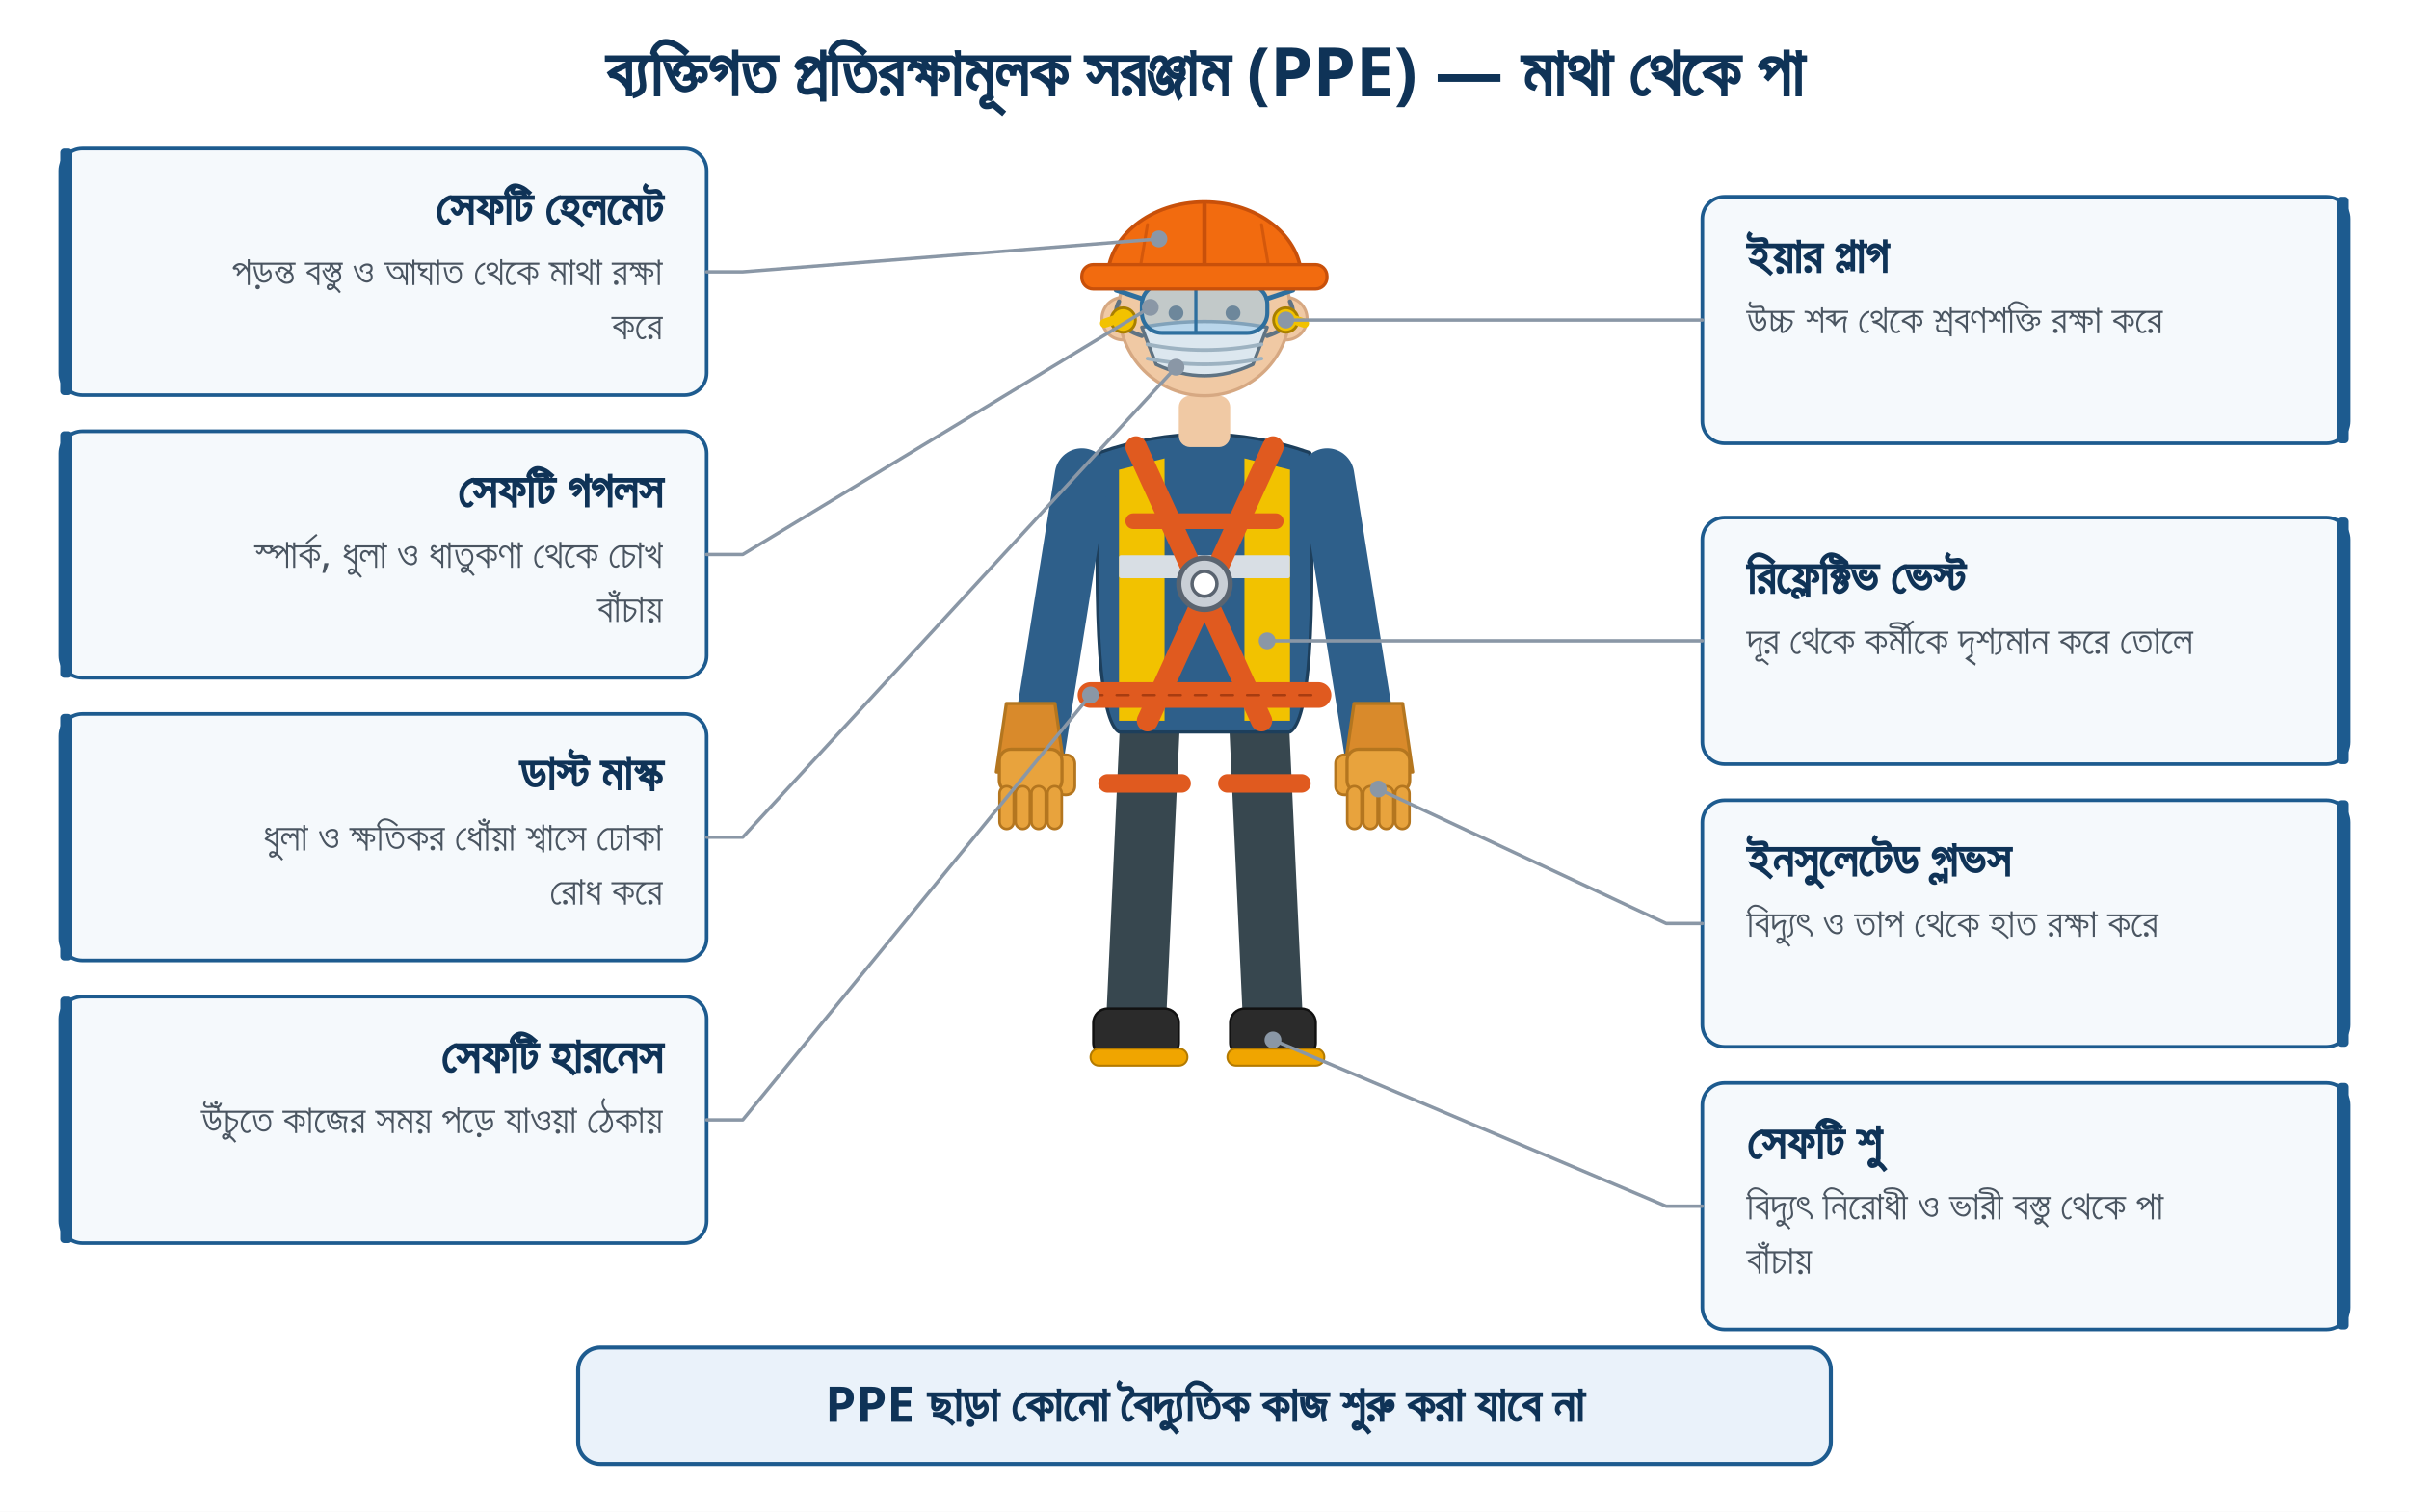
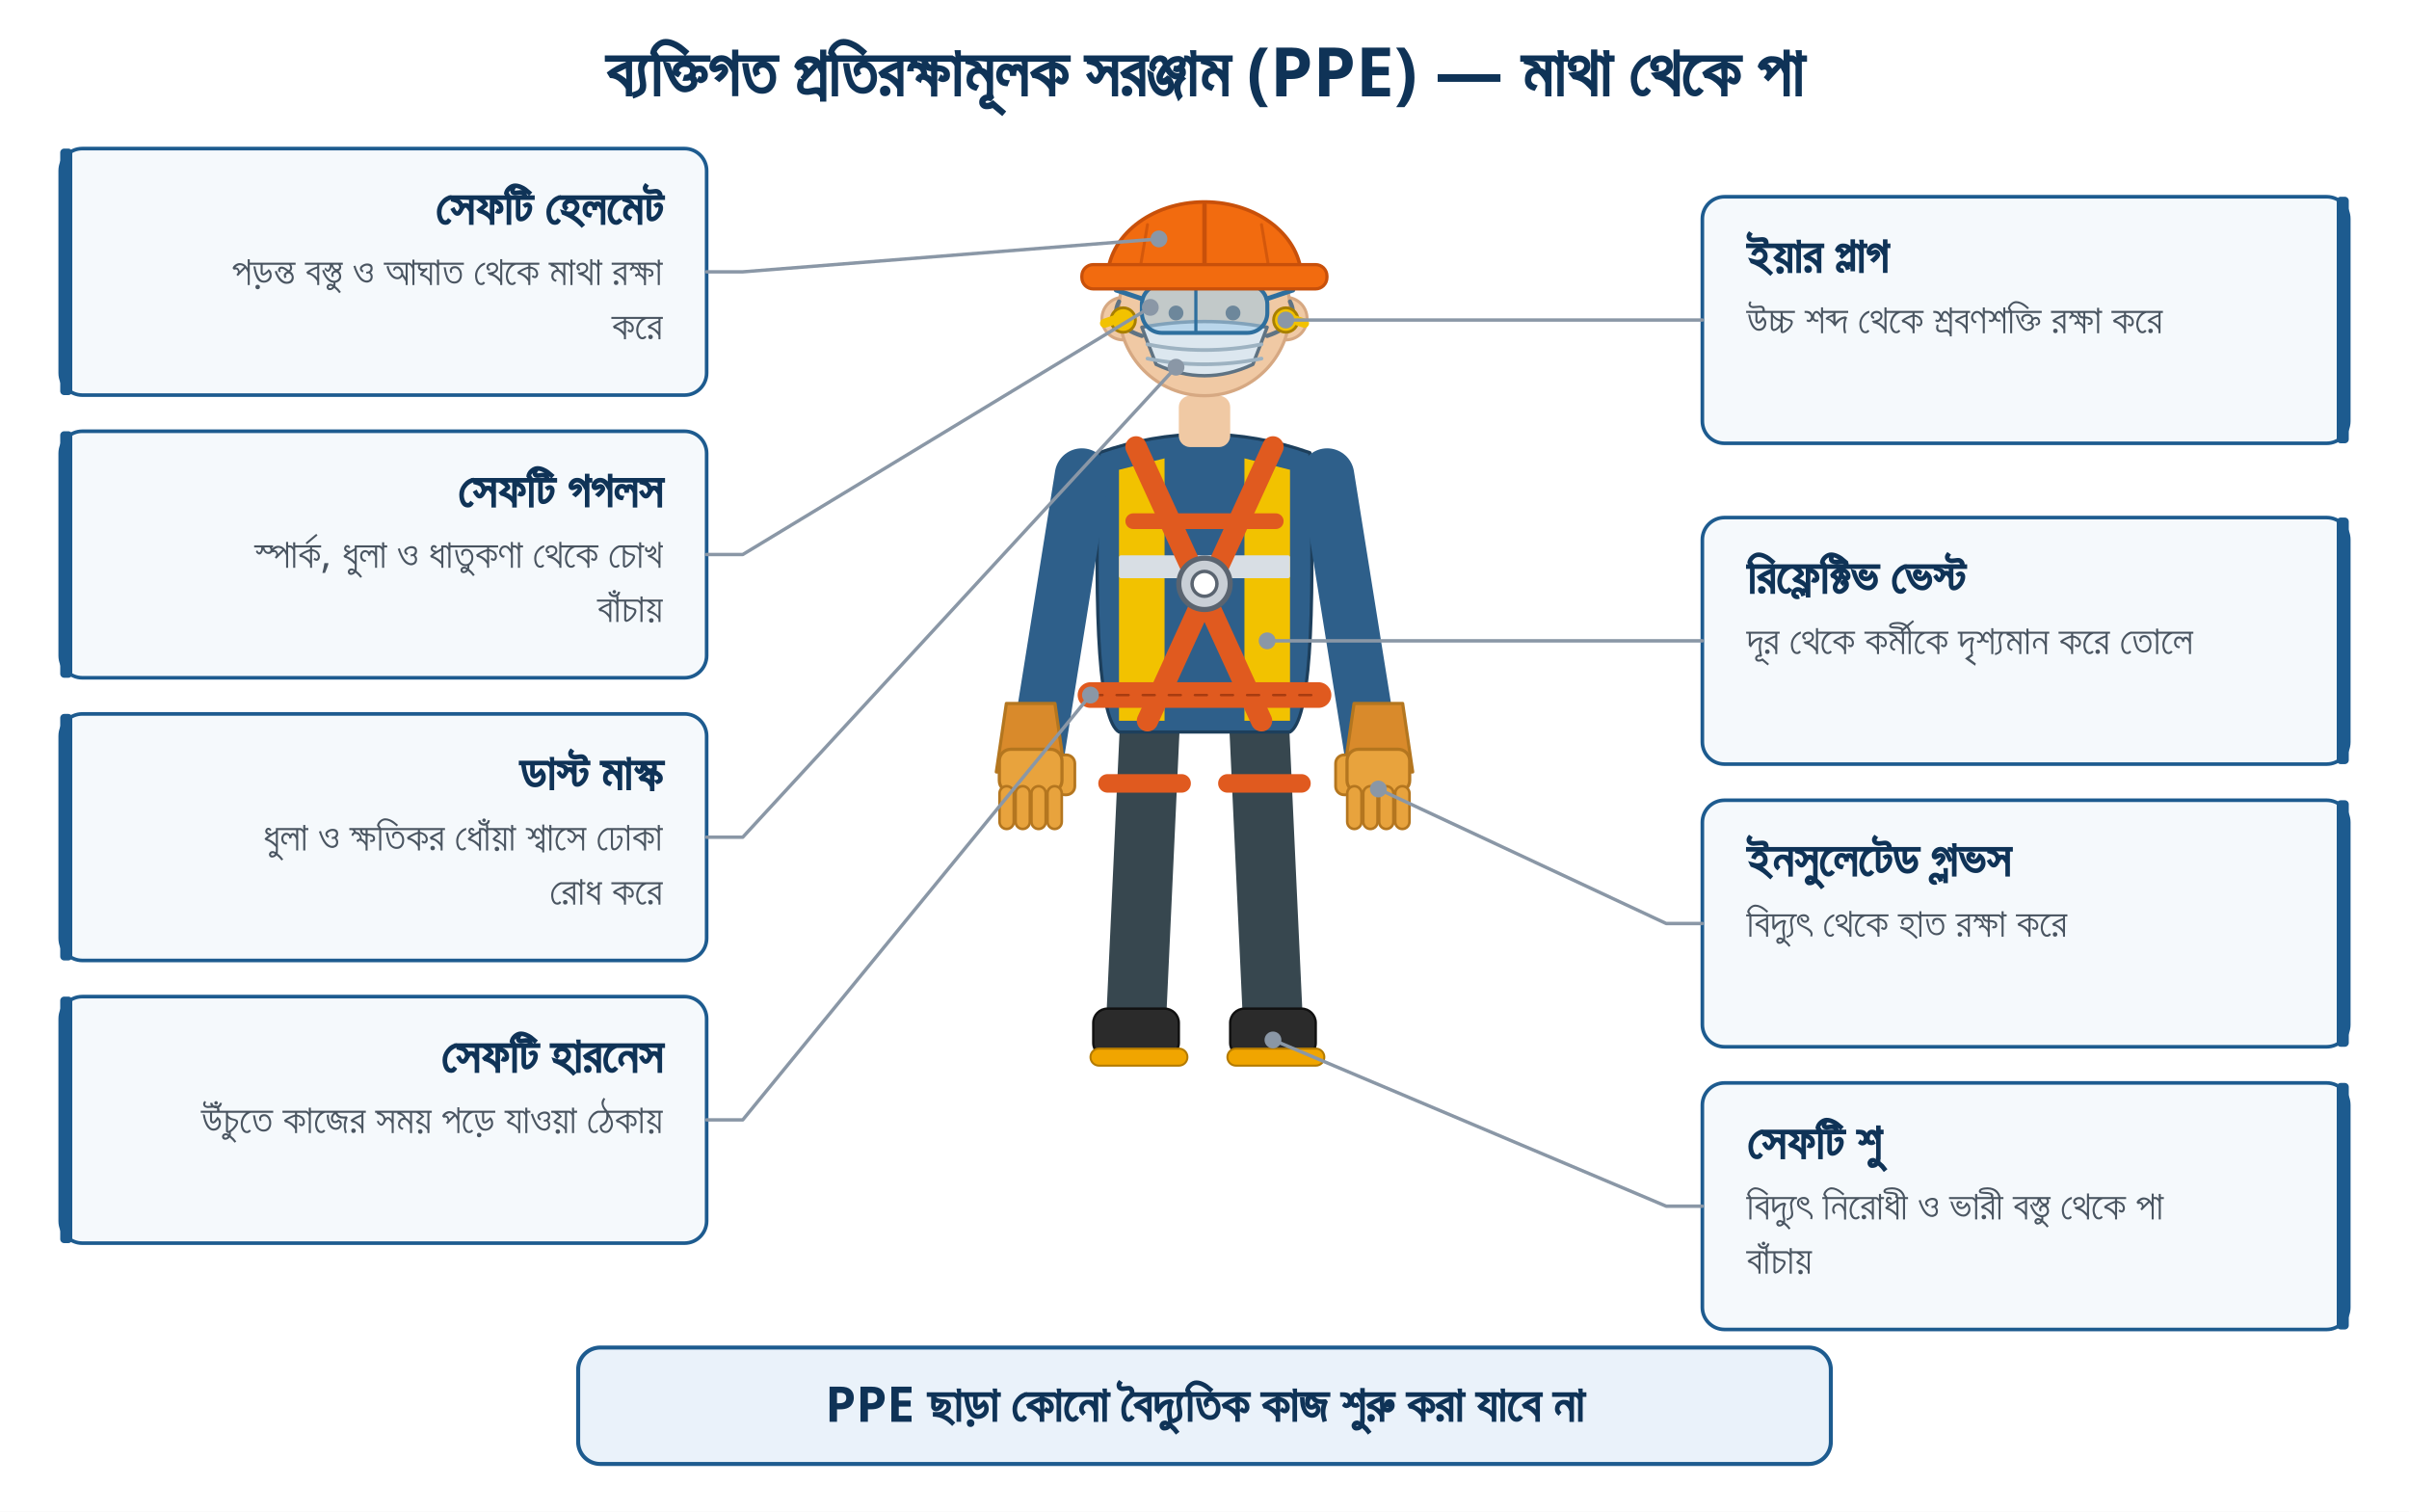
<svg xmlns="http://www.w3.org/2000/svg" width="1200" height="753" viewBox="0 0 1200 753">
  <rect width="1200" height="753" fill="#FFFFFF" />
  <text x="600.0" y="48.0" font-family="Kalpurush" font-size="34" font-weight="700" fill="#0F3357" text-anchor="middle">ব্যক্তিগত প্রতিরক্ষামূলক সরঞ্জাম (PPE) — মাথা থেকে পা</text>
  <path d="M 573.0 356.1 L 565.9 509.5" fill="none" stroke="#37474F" stroke-width="29.82" stroke-linecap="round" stroke-linejoin="round" />
  <path d="M 627.0 356.1 L 634.1 509.5" fill="none" stroke="#37474F" stroke-width="29.82" stroke-linecap="round" stroke-linejoin="round" />
  <rect x="544.6" y="502.4" width="42.6" height="24.1" rx="7.1" fill="#2B2B2B" stroke="#111" stroke-width="1.2" />
  <rect x="543.2" y="522.3" width="48.3" height="8.5" rx="4.26" fill="#F0A500" stroke="#B37A00" stroke-width="1" />
  <rect x="612.8" y="502.4" width="42.6" height="24.1" rx="7.1" fill="#2B2B2B" stroke="#111" stroke-width="1.2" />
  <rect x="611.4" y="522.3" width="48.3" height="8.5" rx="4.26" fill="#F0A500" stroke="#B37A00" stroke-width="1" />
  <path d="M 547.5 225.5 Q 543.2 356.1 557.4 364.6 L 642.6 364.6 Q 656.8 356.1 652.5 225.5 Q 600.0 207.0 547.5 225.5 Z" fill="#2E5F8A" stroke="#1D3F5C" stroke-width="1.6" stroke-linecap="round" stroke-linejoin="round" />
  <path d="M 538.9 236.8 L 516.2 378.8" fill="none" stroke="#2E5F8A" stroke-width="26.98" stroke-linecap="round" stroke-linejoin="round" />
  <path d="M 661.1 236.8 L 683.8 378.8" fill="none" stroke="#2E5F8A" stroke-width="26.98" stroke-linecap="round" stroke-linejoin="round" />
  <path d="M 496.3 384.5 L 501.3 350.4 L 525.5 350.4 L 530.4 384.5 Z" fill="#D98A2B" stroke="#B4761F" stroke-width="1.6" stroke-linecap="round" stroke-linejoin="round" />
  <rect x="526.2" y="376.0" width="9.2" height="19.9" rx="4.26" fill="#E8A33D" stroke="#B4761F" stroke-width="1.4" />
  <rect x="497.8" y="373.2" width="31.2" height="21.3" rx="5.68" fill="#E8A33D" stroke="#B4761F" stroke-width="1.6" />
  <rect x="497.9" y="391.6" width="7.1" height="21.3" rx="3.55" fill="#E8A33D" stroke="#B4761F" stroke-width="1.3" />
  <rect x="505.9" y="391.6" width="7.1" height="21.3" rx="3.55" fill="#E8A33D" stroke="#B4761F" stroke-width="1.3" />
  <rect x="513.8" y="391.6" width="7.1" height="21.3" rx="3.55" fill="#E8A33D" stroke="#B4761F" stroke-width="1.3" />
  <rect x="521.8" y="391.6" width="7.1" height="21.3" rx="3.55" fill="#E8A33D" stroke="#B4761F" stroke-width="1.3" />
  <path d="M 669.6 384.5 L 674.5 350.4 L 698.7 350.4 L 703.7 384.5 Z" fill="#D98A2B" stroke="#B4761F" stroke-width="1.6" stroke-linecap="round" stroke-linejoin="round" />
  <rect x="665.3" y="376.0" width="9.2" height="19.9" rx="4.26" fill="#E8A33D" stroke="#B4761F" stroke-width="1.4" />
  <rect x="671.0" y="373.2" width="31.2" height="21.3" rx="5.68" fill="#E8A33D" stroke="#B4761F" stroke-width="1.6" />
  <rect x="671.1" y="391.6" width="7.1" height="21.3" rx="3.55" fill="#E8A33D" stroke="#B4761F" stroke-width="1.3" />
  <rect x="679.1" y="391.6" width="7.1" height="21.3" rx="3.55" fill="#E8A33D" stroke="#B4761F" stroke-width="1.3" />
  <rect x="687.0" y="391.6" width="7.1" height="21.3" rx="3.55" fill="#E8A33D" stroke="#B4761F" stroke-width="1.3" />
  <rect x="695.0" y="391.6" width="7.1" height="21.3" rx="3.55" fill="#E8A33D" stroke="#B4761F" stroke-width="1.3" />
  <path d="M 557.4 234.0 L 557.4 359.0 L 580.1 359.0 L 580.1 228.3 Z" fill="#F2C200" stroke="none" stroke-width="0" stroke-linecap="round" stroke-linejoin="round" />
  <path d="M 642.6 234.0 L 642.6 359.0 L 619.9 359.0 L 619.9 228.3 Z" fill="#F2C200" stroke="none" stroke-width="0" stroke-linecap="round" stroke-linejoin="round" />
  <rect x="557.4" y="276.6" width="85.2" height="11.4" rx="1" fill="#D8DEE4" stroke="none" stroke-width="0" />
  <path d="M 565.9 222.6 L 628.4 359.0" fill="none" stroke="#E05A1F" stroke-width="10.65" stroke-linecap="round" stroke-linejoin="round" />
  <path d="M 634.1 222.6 L 571.6 359.0" fill="none" stroke="#E05A1F" stroke-width="10.65" stroke-linecap="round" stroke-linejoin="round" />
  <path d="M 564.5 259.6 L 635.5 259.6" fill="none" stroke="#E05A1F" stroke-width="7.81" stroke-linecap="round" stroke-linejoin="round" />
  <path d="M 543.2 346.2 L 656.8 346.2" fill="none" stroke="#E05A1F" stroke-width="12.78" stroke-linecap="round" stroke-linejoin="round" />
  <circle cx="600.0" cy="290.8" r="12.8" fill="#C9CFD6" stroke="#5A6470" stroke-width="2.556" />
  <circle cx="600.0" cy="290.8" r="6.2" fill="#FFFFFF" stroke="#5A6470" stroke-width="1.704" />
  <path d="M 551.7 390.2 L 588.6 390.2" fill="none" stroke="#E05A1F" stroke-width="9.23" stroke-linecap="round" stroke-linejoin="round" />
  <path d="M 611.4 390.2 L 648.3 390.2" fill="none" stroke="#E05A1F" stroke-width="9.23" stroke-linecap="round" stroke-linejoin="round" />
  <path d="M 543.2 346.2 L 656.8 346.2" fill="none" stroke="#A83C10" stroke-width="1.2" stroke-linecap="round" stroke-linejoin="round" stroke-dasharray="6 7" />
  <rect x="587.2" y="197.1" width="25.6" height="25.6" rx="5.68" fill="#F0C9A4" stroke="none" stroke-width="0" />
  <circle cx="559.5" cy="158.7" r="10.6" fill="#F0C9A4" stroke="#D6A882" stroke-width="1.5" />
  <circle cx="640.5" cy="158.7" r="10.6" fill="#F0C9A4" stroke="#D6A882" stroke-width="1.5" />
  <circle cx="600.0" cy="154.5" r="42.6" fill="#F0C9A4" stroke="#D6A882" stroke-width="1.6" />
  <circle cx="585.8" cy="155.9" r="3.7" fill="#33383D" stroke="none" stroke-width="2" />
  <circle cx="614.2" cy="155.9" r="3.7" fill="#33383D" stroke="none" stroke-width="2" />
  <path d="M 588.6 174.4 Q 600.0 181.5 611.4 174.4" fill="none" stroke="#9C6B4A" stroke-width="2.556" stroke-linecap="round" stroke-linejoin="round" />
  <path d="M 568.8 163.0 Q 600.0 157.3 631.2 163.0 L 624.1 181.5 Q 600.0 192.8 575.9 181.5 Z" fill="#DCE7EF" stroke="#5F7383" stroke-width="1.7" stroke-linecap="round" stroke-linejoin="round" />
  <path d="M 571.6 171.5 Q 600.0 177.2 628.4 171.5" fill="none" stroke="#9DB2C1" stroke-width="1.846" stroke-linecap="round" stroke-linejoin="round" />
  <path d="M 571.6 178.6 Q 600.0 184.3 628.4 178.6" fill="none" stroke="#9DB2C1" stroke-width="1.846" stroke-linecap="round" stroke-linejoin="round" />
  <path d="M 568.8 167.3 Q 551.7 161.6 557.4 150.2" fill="none" stroke="#5F7383" stroke-width="2.13" stroke-linecap="round" stroke-linejoin="round" />
  <path d="M 631.2 167.3 Q 648.3 161.6 642.6 150.2" fill="none" stroke="#5F7383" stroke-width="2.13" stroke-linecap="round" stroke-linejoin="round" />
  <rect x="568.8" y="141.7" width="62.5" height="24.1" rx="9.94" fill="#9CC8E8" stroke="none" stroke-width="0" opacity="0.55" />
  <rect x="568.8" y="141.7" width="62.5" height="24.1" rx="9.94" fill="none" stroke="#2E6F9E" stroke-width="2" />
  <line x1="595.7" y1="141.7" x2="595.7" y2="165.8" stroke="#2E6F9E" stroke-width="1.6" stroke-linecap="round" />
  <line x1="568.8" y1="148.8" x2="556.0" y2="144.5" stroke="#2E6F9E" stroke-width="2.4" stroke-linecap="round" />
  <line x1="631.2" y1="148.8" x2="644.0" y2="144.5" stroke="#2E6F9E" stroke-width="2.4" stroke-linecap="round" />
  <circle cx="559.5" cy="159.4" r="6.1" fill="#F2C200" stroke="#A87F00" stroke-width="1.4" />
  <line x1="555.0" y1="159.4" x2="550.2" y2="161.0" stroke="#F2C200" stroke-width="4.544" stroke-linecap="round" />
  <circle cx="640.5" cy="159.4" r="6.1" fill="#F2C200" stroke="#A87F00" stroke-width="1.4" />
  <line x1="645.0" y1="159.4" x2="649.8" y2="161.0" stroke="#F2C200" stroke-width="4.544" stroke-linecap="round" />
  <path d="M 551.7 138.9 A 48.3 38.3 0 0 1 648.3 138.9 Z" fill="#F26B0F" stroke="#C8500A" stroke-width="1.8" stroke-linecap="round" stroke-linejoin="round" />
  <path d="M 600.0 101.9 L 600.0 137.4" fill="none" stroke="#C8500A" stroke-width="2.2" stroke-linecap="round" stroke-linejoin="round" />
  <path d="M 571.6 111.9 L 567.3 137.4" fill="none" stroke="#C8500A" stroke-width="1.5" stroke-linecap="round" stroke-linejoin="round" opacity="0.7" />
  <path d="M 628.4 111.9 L 632.7 137.4" fill="none" stroke="#C8500A" stroke-width="1.5" stroke-linecap="round" stroke-linejoin="round" opacity="0.7" />
  <rect x="538.9" y="131.8" width="122.1" height="12.1" rx="5.68" fill="#F26B0F" stroke="#C8500A" stroke-width="1.6" />
  <rect x="30.0" y="74.0" width="322.0" height="122.8" rx="11" fill="#F5F9FC" stroke="#1D5B8F" stroke-width="1.8" />
  <rect x="30.0" y="74.0" width="6.0" height="122.8" rx="2" fill="#1D5B8F" stroke="none" stroke-width="0" />
  <text x="330.0" y="112.0" font-family="Kalpurush" font-size="24.5" font-weight="700" fill="#0F3357" text-anchor="end">সেফটি হেলমেট</text>
  <text x="330.0" y="142.0" font-family="Kalpurush" font-size="20" font-weight="400" fill="#4A5561" text-anchor="end">পড়ন্ত বস্তু ও আঘাত থেকে মাথা রক্ষা</text>
  <text x="330.0" y="169.0" font-family="Kalpurush" font-size="20" font-weight="400" fill="#4A5561" text-anchor="end">করে</text>
  <path d="M 577.3 119.0 L 370.0 135.4 L 352.0 135.4" fill="none" stroke="#8A97A6" stroke-width="1.7" stroke-linecap="round" stroke-linejoin="round" />
  <circle cx="577.3" cy="119.0" r="4.2" fill="#8A97A6" stroke="none" stroke-width="2" />
  <rect x="30.0" y="214.8" width="322.0" height="122.8" rx="11" fill="#F5F9FC" stroke="#1D5B8F" stroke-width="1.8" />
  <rect x="30.0" y="214.8" width="6.0" height="122.8" rx="2" fill="#1D5B8F" stroke="none" stroke-width="0" />
  <text x="330.0" y="252.8" font-family="Kalpurush" font-size="24.5" font-weight="700" fill="#0F3357" text-anchor="end">সেফটি গগলস</text>
  <text x="330.0" y="282.8" font-family="Kalpurush" font-size="20" font-weight="400" fill="#4A5561" text-anchor="end">স্পার্ক, ধুলা ও ধাতুকণা থেকে চোখ</text>
  <text x="330.0" y="309.8" font-family="Kalpurush" font-size="20" font-weight="400" fill="#4A5561" text-anchor="end">বাঁচায়</text>
  <path d="M 573.0 153.1 L 370.0 276.2 L 352.0 276.2" fill="none" stroke="#8A97A6" stroke-width="1.7" stroke-linecap="round" stroke-linejoin="round" />
  <circle cx="573.0" cy="153.1" r="4.2" fill="#8A97A6" stroke="none" stroke-width="2" />
  <rect x="30.0" y="355.6" width="322.0" height="122.8" rx="11" fill="#F5F9FC" stroke="#1D5B8F" stroke-width="1.8" />
  <rect x="30.0" y="355.6" width="6.0" height="122.8" rx="2" fill="#1D5B8F" stroke="none" stroke-width="0" />
  <text x="330.0" y="393.6" font-family="Kalpurush" font-size="24.5" font-weight="700" fill="#0F3357" text-anchor="end">ডাস্ট মাস্ক</text>
  <text x="330.0" y="423.6" font-family="Kalpurush" font-size="20" font-weight="400" fill="#4A5561" text-anchor="end">ধুলা ও ক্ষতিকর ধোঁয়া শ্বাসে ঢোকা</text>
  <text x="330.0" y="450.6" font-family="Kalpurush" font-size="20" font-weight="400" fill="#4A5561" text-anchor="end">রোধ করে</text>
  <path d="M 585.8 182.9 L 370.0 417.0 L 352.0 417.0" fill="none" stroke="#8A97A6" stroke-width="1.7" stroke-linecap="round" stroke-linejoin="round" />
  <circle cx="585.8" cy="182.9" r="4.2" fill="#8A97A6" stroke="none" stroke-width="2" />
  <rect x="30.0" y="496.4" width="322.0" height="122.8" rx="11" fill="#F5F9FC" stroke="#1D5B8F" stroke-width="1.8" />
  <rect x="30.0" y="496.4" width="6.0" height="122.8" rx="2" fill="#1D5B8F" stroke="none" stroke-width="0" />
  <text x="330.0" y="534.4" font-family="Kalpurush" font-size="24.5" font-weight="700" fill="#0F3357" text-anchor="end">সেফটি হারনেস</text>
  <text x="330.0" y="564.4" font-family="Kalpurush" font-size="20" font-weight="400" fill="#4A5561" text-anchor="end">উঁচুতে কাজের সময় পড়ে যাওয়া ঠেকায়</text>
  <path d="M 543.2 346.2 L 370.0 557.8 L 352.0 557.8" fill="none" stroke="#8A97A6" stroke-width="1.7" stroke-linecap="round" stroke-linejoin="round" />
  <circle cx="543.2" cy="346.2" r="4.2" fill="#8A97A6" stroke="none" stroke-width="2" />
  <rect x="848.0" y="98.0" width="322.0" height="122.8" rx="11" fill="#F5F9FC" stroke="#1D5B8F" stroke-width="1.8" />
  <rect x="1164.0" y="98.0" width="6.0" height="122.8" rx="2" fill="#1D5B8F" stroke="none" stroke-width="0" />
  <text x="870.0" y="136.0" font-family="Kalpurush" font-size="24.5" font-weight="700" fill="#0F3357" text-anchor="start">ইয়ার প্লাগ</text>
  <text x="870.0" y="166.0" font-family="Kalpurush" font-size="20" font-weight="400" fill="#4A5561" text-anchor="start">উচ্চ শব্দ থেকে শ্রবণশক্তি রক্ষা করে</text>
  <path d="M 640.5 159.4 L 830.0 159.4 L 848.0 159.4" fill="none" stroke="#8A97A6" stroke-width="1.7" stroke-linecap="round" stroke-linejoin="round" />
  <circle cx="640.5" cy="159.4" r="4.2" fill="#8A97A6" stroke="none" stroke-width="2" />
  <rect x="848.0" y="257.8" width="322.0" height="122.8" rx="11" fill="#F5F9FC" stroke="#1D5B8F" stroke-width="1.8" />
  <rect x="1164.0" y="257.8" width="6.0" height="122.8" rx="2" fill="#1D5B8F" stroke="none" stroke-width="0" />
  <text x="870.0" y="295.8" font-family="Kalpurush" font-size="24.5" font-weight="700" fill="#0F3357" text-anchor="start">রিফ্লেক্টিভ ভেস্ট</text>
  <text x="870.0" y="325.8" font-family="Kalpurush" font-size="20" font-weight="400" fill="#4A5561" text-anchor="start">দূর থেকে কর্মীকে দৃশ্যমান করে তোলে</text>
  <path d="M 631.2 319.2 L 830.0 319.2 L 848.0 319.2" fill="none" stroke="#8A97A6" stroke-width="1.7" stroke-linecap="round" stroke-linejoin="round" />
  <circle cx="631.2" cy="319.2" r="4.2" fill="#8A97A6" stroke="none" stroke-width="2" />
  <rect x="848.0" y="398.6" width="322.0" height="122.8" rx="11" fill="#F5F9FC" stroke="#1D5B8F" stroke-width="1.8" />
  <rect x="1164.0" y="398.6" width="6.0" height="122.8" rx="2" fill="#1D5B8F" stroke="none" stroke-width="0" />
  <text x="870.0" y="436.6" font-family="Kalpurush" font-size="24.5" font-weight="700" fill="#0F3357" text-anchor="start">ইনসুলেটেড গ্লাভস</text>
-   <text x="870.0" y="466.6" font-family="Kalpurush" font-size="20" font-weight="400" fill="#4A5561" text-anchor="start">বিদ্যুৎ ও তাপ থেকে হাত রক্ষা করে</text>
+   <text x="870.0" y="466.6" font-family="Kalpurush" font-size="20" font-weight="400" fill="#4A5561" text-anchor="start">বিদ্যুৎ থেকে হাত রক্ষা করে</text>
  <path d="M 686.6 393.0 L 830.0 460.0 L 848.0 460.0" fill="none" stroke="#8A97A6" stroke-width="1.7" stroke-linecap="round" stroke-linejoin="round" />
  <circle cx="686.6" cy="393.0" r="4.2" fill="#8A97A6" stroke="none" stroke-width="2" />
  <rect x="848.0" y="539.4" width="322.0" height="122.8" rx="11" fill="#F5F9FC" stroke="#1D5B8F" stroke-width="1.8" />
  <rect x="1164.0" y="539.4" width="6.0" height="122.8" rx="2" fill="#1D5B8F" stroke="none" stroke-width="0" />
  <text x="870.0" y="577.4" font-family="Kalpurush" font-size="24.5" font-weight="700" fill="#0F3357" text-anchor="start">সেফটি শু</text>
  <text x="870.0" y="607.4" font-family="Kalpurush" font-size="20" font-weight="400" fill="#4A5561" text-anchor="start">বিদ্যুৎ নিরোধী ও ভারী বস্তু থেকে পা</text>
  <text x="870.0" y="634.4" font-family="Kalpurush" font-size="20" font-weight="400" fill="#4A5561" text-anchor="start">বাঁচায়</text>
  <path d="M 634.1 518.0 L 830.0 600.8 L 848.0 600.8" fill="none" stroke="#8A97A6" stroke-width="1.7" stroke-linecap="round" stroke-linejoin="round" />
  <circle cx="634.1" cy="518.0" r="4.2" fill="#8A97A6" stroke="none" stroke-width="2" />
  <rect x="288.0" y="671.2" width="624.0" height="58.0" rx="11" fill="#EAF2FA" stroke="#1D5B8F" stroke-width="2" />
  <text x="600.0" y="708.2" font-family="Kalpurush" font-size="24.5" font-weight="700" fill="#0F3357" text-anchor="middle">PPE ছাড়া কোনো বৈদ্যুতিক কাজ শুরু করা যাবে না</text>
</svg>
